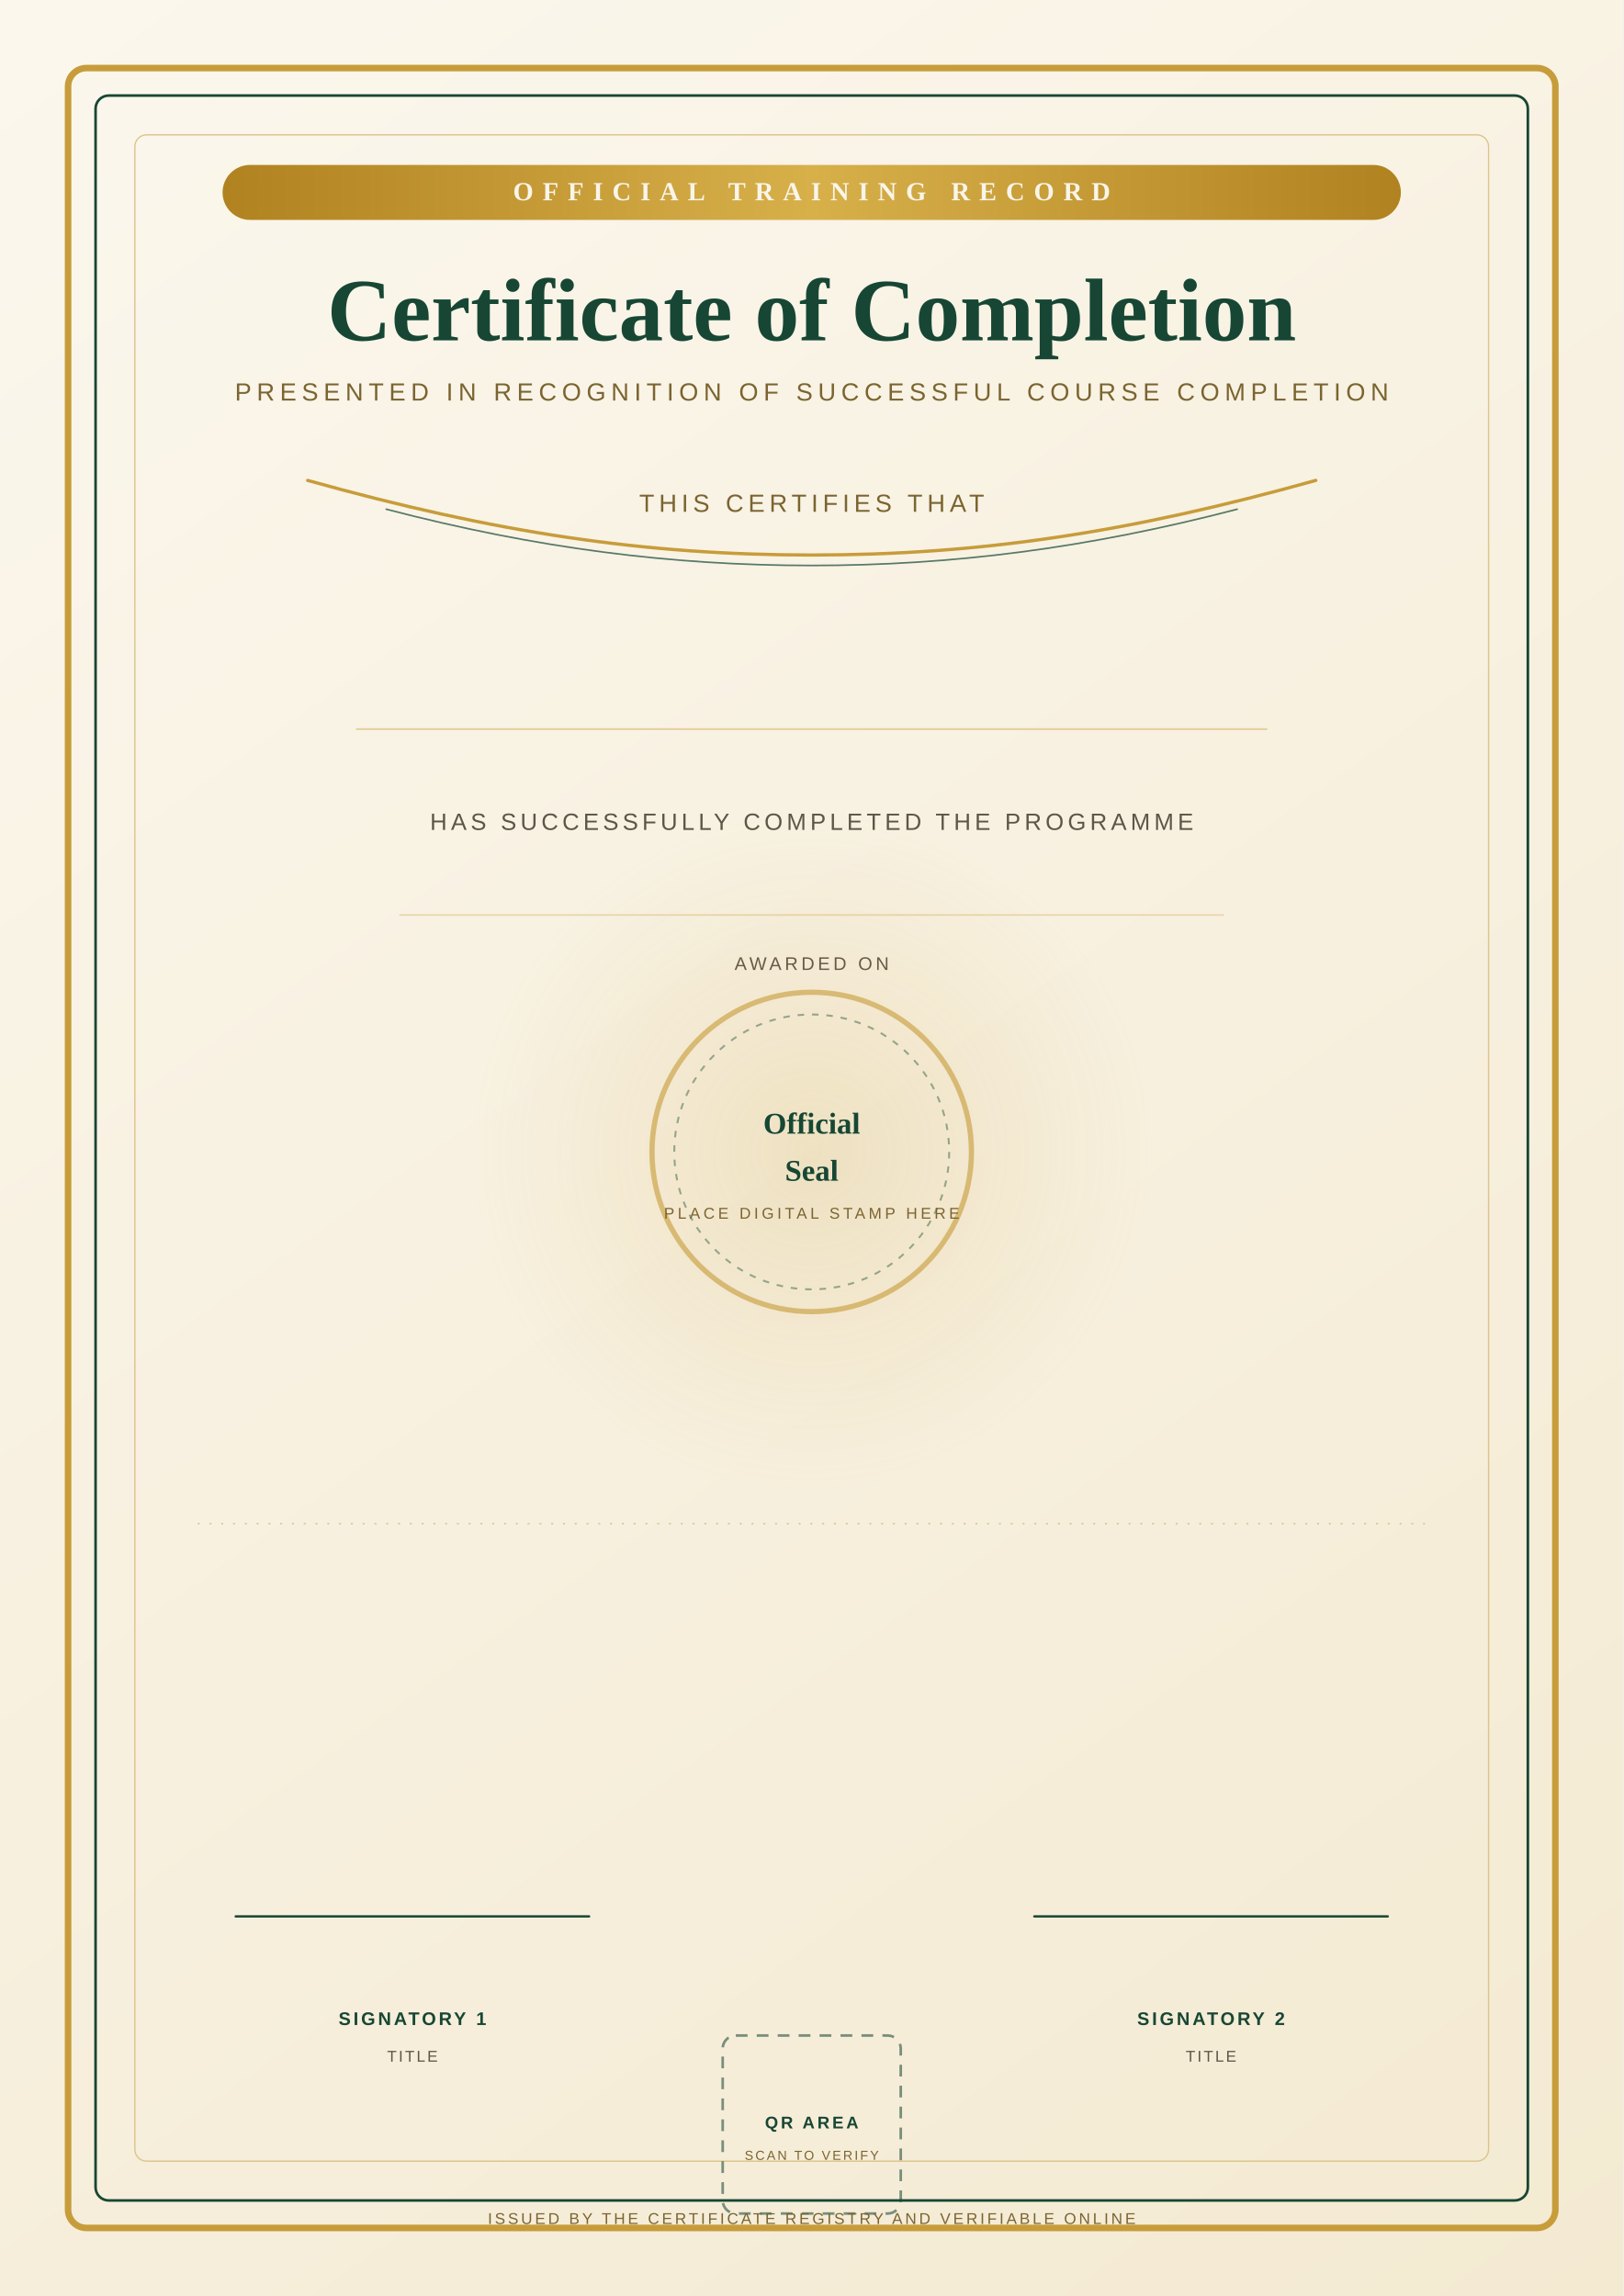
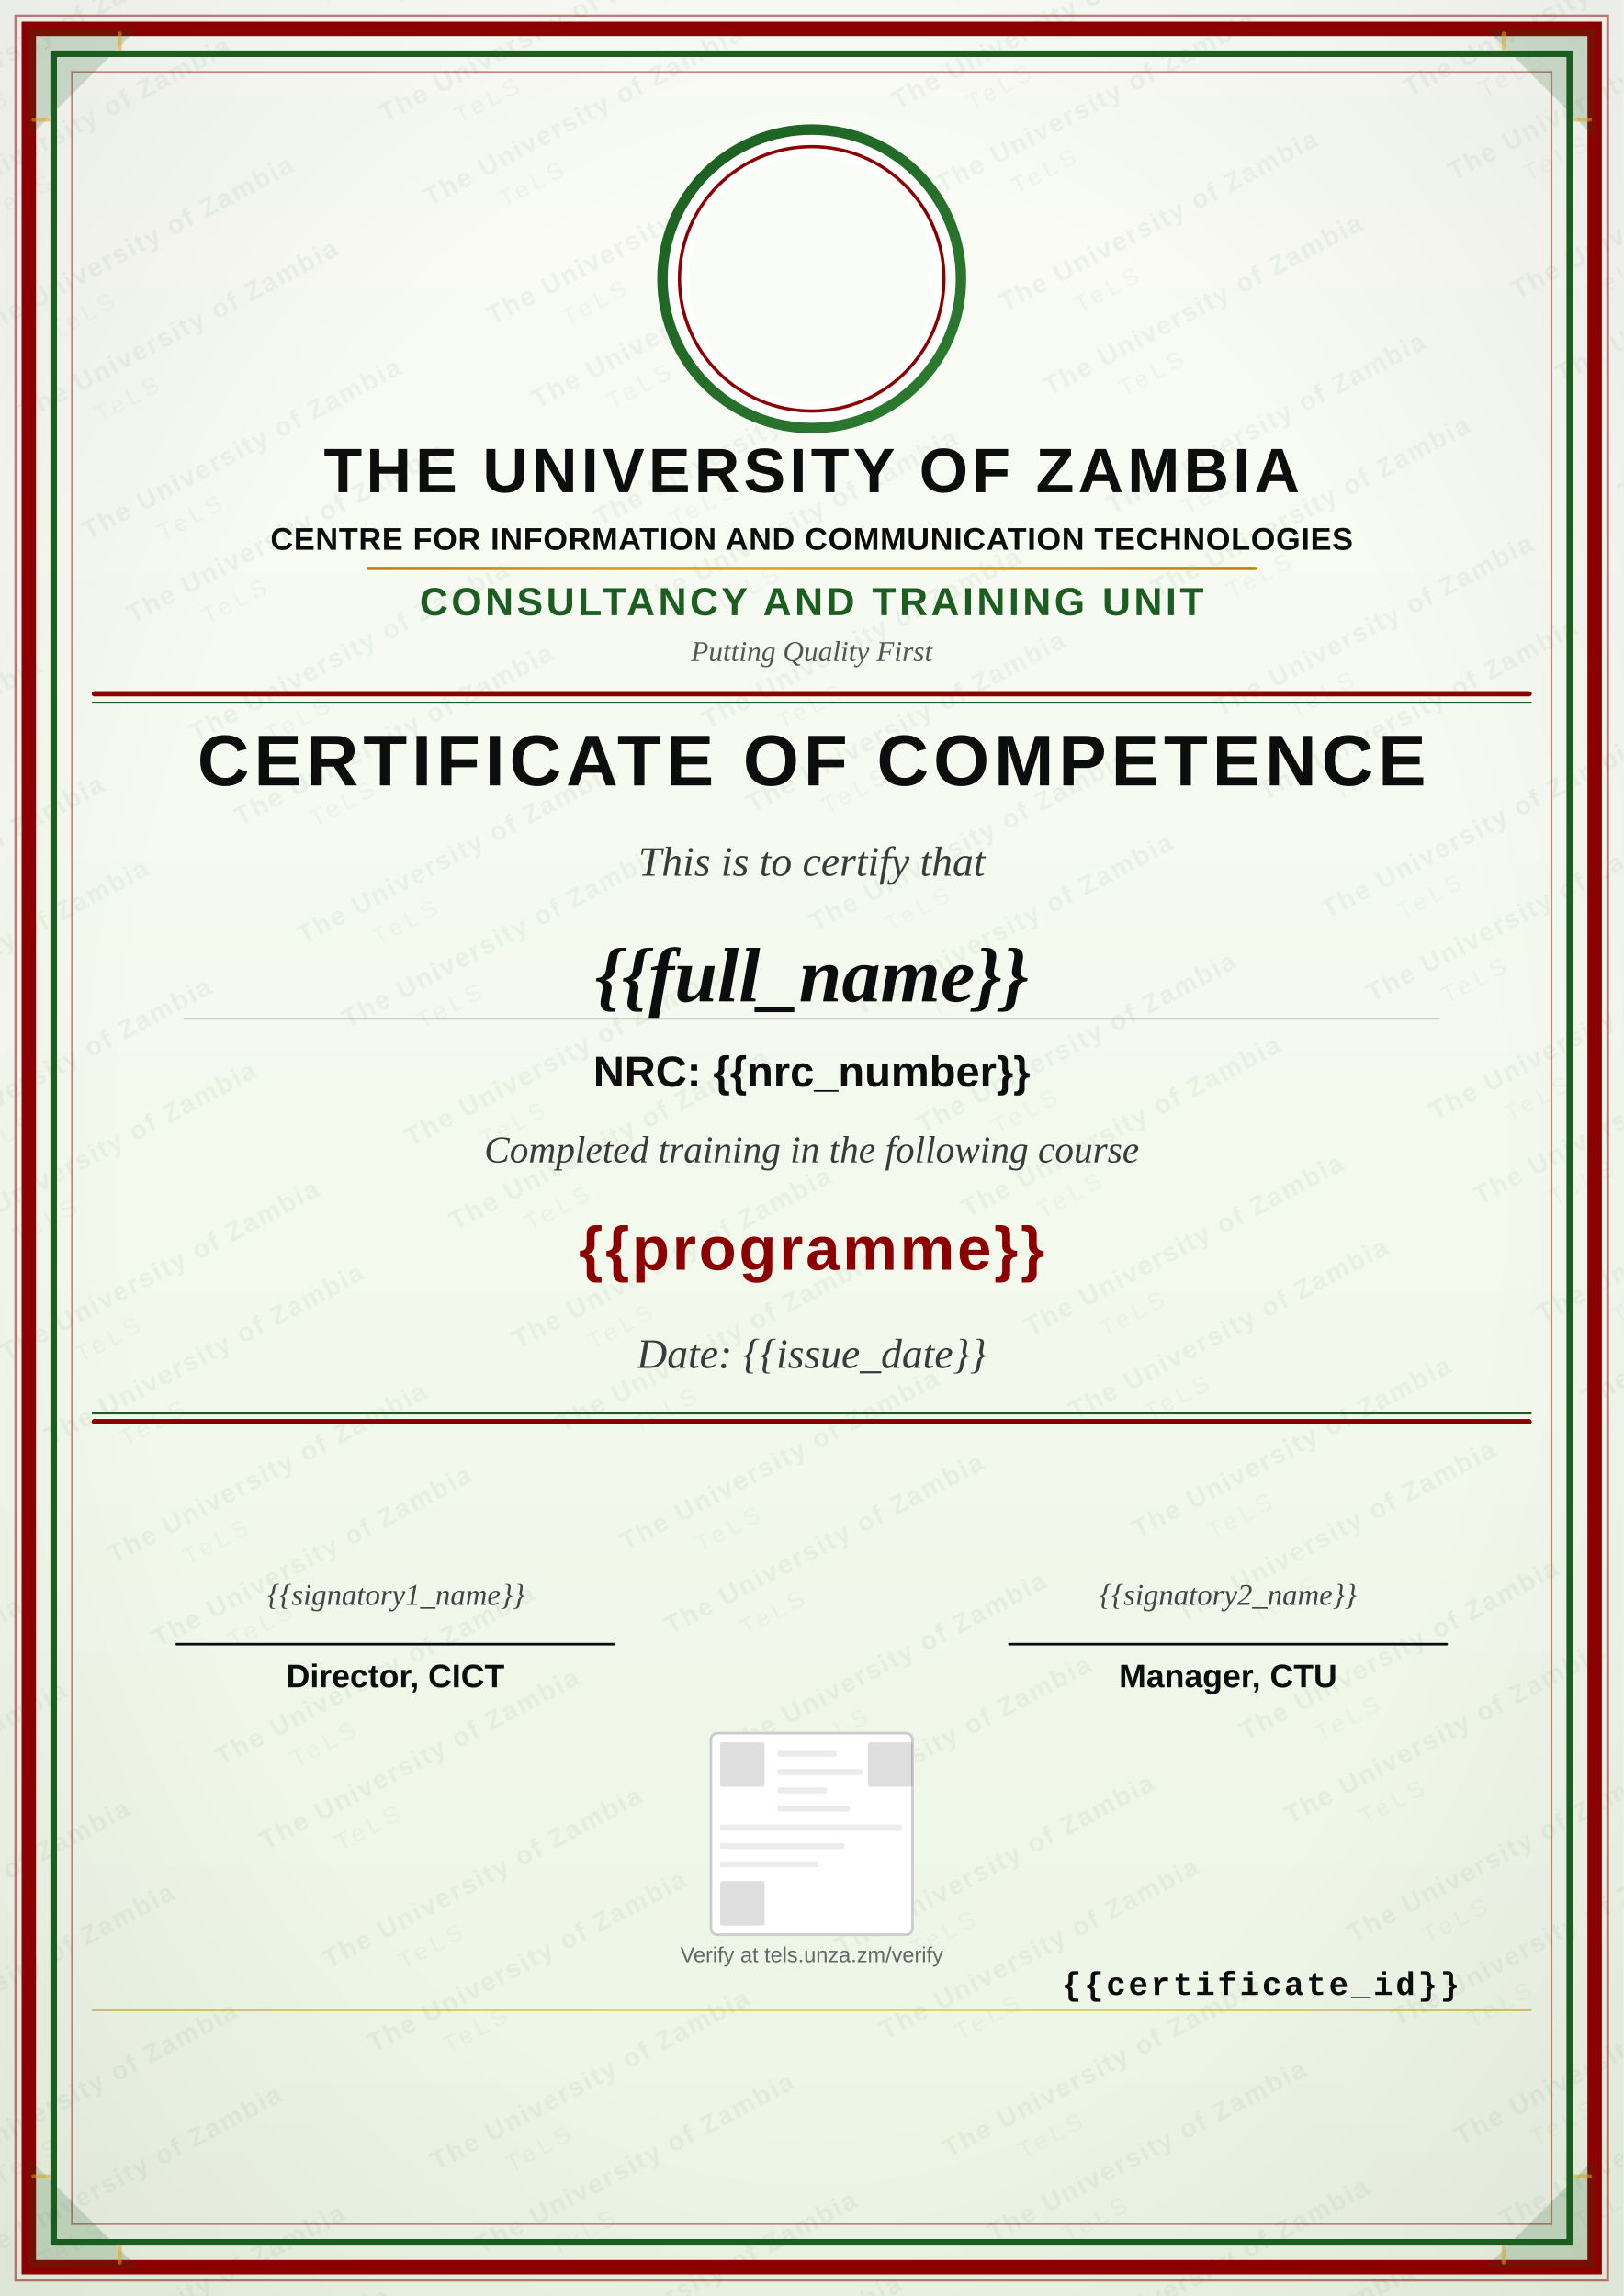
- <svg xmlns="http://www.w3.org/2000/svg" width="2480" height="3508" viewBox="0 0 2480 3508" fill="none">
+ <svg xmlns="http://www.w3.org/2000/svg" width="2480" height="3508" viewBox="0 0 2480 3508">
  <defs>
-     <linearGradient id="paper" x1="0" y1="0" x2="2480" y2="3508" gradientUnits="userSpaceOnUse">
-       <stop stop-color="#FBF7ED" />
-       <stop offset="1" stop-color="#F4EAD2" />
+     <linearGradient id="paper" x1="0" y1="0" x2="0" y2="3508" gradientUnits="userSpaceOnUse">
+       <stop offset="0" stop-color="#FAFCF6" />
+       <stop offset="0.5" stop-color="#F4F9EE" />
+       <stop offset="1" stop-color="#ECF5E4" />
    </linearGradient>
-     <linearGradient id="ribbon" x1="340" y1="294" x2="2140" y2="294" gradientUnits="userSpaceOnUse">
-       <stop stop-color="#B18220" />
-       <stop offset="0.5" stop-color="#D7B04A" />
-       <stop offset="1" stop-color="#B18220" />
+     <radialGradient id="vignette" cx="50%" cy="50%" r="70%">
+       <stop offset="60%" stop-color="#000000" stop-opacity="0" />
+       <stop offset="100%" stop-color="#000000" stop-opacity="0.06" />
+     </radialGradient>
+     <pattern id="wm" x="0" y="0" width="700" height="350" patternUnits="userSpaceOnUse" patternTransform="rotate(-28 1240 1754)">
+       <text x="0" y="65" font-family="Arial, Helvetica, sans-serif" font-size="40" font-weight="700" letter-spacing="3" fill="#1B5E20" fill-opacity="0.055">The University of Zambia</text>
+       <text x="100" y="120" font-family="Arial, Helvetica, sans-serif" font-size="36" letter-spacing="8" fill="#1B5E20" fill-opacity="0.04">TeLS</text>
+       <text x="0" y="210" font-family="Arial, Helvetica, sans-serif" font-size="40" font-weight="700" letter-spacing="3" fill="#1B5E20" fill-opacity="0.055">The University of Zambia</text>
+       <text x="100" y="265" font-family="Arial, Helvetica, sans-serif" font-size="36" letter-spacing="8" fill="#1B5E20" fill-opacity="0.04">TeLS</text>
+     </pattern>
+     <linearGradient id="gold" x1="0%" y1="0%" x2="100%" y2="0%">
+       <stop offset="0%" stop-color="#B8860B" />
+       <stop offset="35%" stop-color="#DAA520" />
+       <stop offset="65%" stop-color="#DAA520" />
+       <stop offset="100%" stop-color="#B8860B" />
    </linearGradient>
-     <radialGradient id="sealGlow" cx="0" cy="0" r="1" gradientUnits="userSpaceOnUse" gradientTransform="translate(1240 1760) rotate(90) scale(520 520)">
-       <stop stop-color="#C79C3A" stop-opacity="0.18" />
-       <stop offset="1" stop-color="#C79C3A" stop-opacity="0" />
-     </radialGradient>
+     <linearGradient id="crestRing" x1="0%" y1="0%" x2="100%" y2="100%">
+       <stop offset="0%" stop-color="#1B5E20" />
+       <stop offset="100%" stop-color="#2E7D32" />
+     </linearGradient>
  </defs>
  <rect width="2480" height="3508" fill="url(#paper)" />
-   <rect x="104" y="104" width="2272" height="3300" rx="28" stroke="#C79C3A" stroke-width="10" />
-   <rect x="146" y="146" width="2188" height="3216" rx="20" stroke="#174734" stroke-width="4" />
-   <rect x="206" y="206" width="2068" height="3096" rx="18" stroke="#DCC48B" stroke-width="2" />
-   <rect x="340" y="252" width="1800" height="84" rx="42" fill="url(#ribbon)" />
-   <text x="1240" y="306" fill="#F9F5EA" font-family="Georgia, 'Times New Roman', serif" font-size="40" font-weight="700" letter-spacing="14" text-anchor="middle">
-     OFFICIAL TRAINING RECORD
-   </text>
-   <text x="1240" y="520" fill="#174734" font-family="Georgia, 'Times New Roman', serif" font-size="136" font-weight="700" text-anchor="middle">
-     Certificate of Completion
-   </text>
-   <text x="1240" y="612" fill="#7B6430" font-family="Arial, Helvetica, sans-serif" font-size="38" letter-spacing="8" text-anchor="middle">
-     PRESENTED IN RECOGNITION OF SUCCESSFUL COURSE COMPLETION
-   </text>
-   <path d="M470 734C756 814 985 848 1240 848C1495 848 1724 814 2010 734" stroke="#C79C3A" stroke-width="5" stroke-linecap="round" />
-   <path d="M590 778C820 838 1027 864 1240 864C1453 864 1660 838 1890 778" stroke="#174734" stroke-width="2.5" stroke-linecap="round" stroke-opacity="0.7" />
-   <text x="1240" y="782" fill="#7B6430" font-family="Arial, Helvetica, sans-serif" font-size="38" letter-spacing="7" text-anchor="middle">
-     THIS CERTIFIES THAT
-   </text>
-   <line x1="544" y1="1114" x2="1936" y2="1114" stroke="#C79C3A" stroke-width="3" stroke-opacity="0.38" />
-   <text x="1240" y="1268" fill="#5D5648" font-family="Arial, Helvetica, sans-serif" font-size="36" letter-spacing="6" text-anchor="middle">
-     HAS SUCCESSFULLY COMPLETED THE PROGRAMME
-   </text>
-   <line x1="610" y1="1398" x2="1870" y2="1398" stroke="#C79C3A" stroke-width="2.5" stroke-opacity="0.32" />
-   <text x="1240" y="1482" fill="#5D5648" font-family="Arial, Helvetica, sans-serif" font-size="28" letter-spacing="5" text-anchor="middle">
-     AWARDED ON
-   </text>
-   <circle cx="1240" cy="1760" r="520" fill="url(#sealGlow)" />
-   <circle cx="1240" cy="1760" r="244" stroke="#C79C3A" stroke-width="8" stroke-opacity="0.62" />
-   <circle cx="1240" cy="1760" r="210" stroke="#174734" stroke-width="3" stroke-dasharray="10 12" stroke-opacity="0.42" />
-   <text x="1240" y="1732" fill="#174734" font-family="Georgia, 'Times New Roman', serif" font-size="46" font-weight="700" text-anchor="middle">
-     Official
-   </text>
-   <text x="1240" y="1804" fill="#174734" font-family="Georgia, 'Times New Roman', serif" font-size="46" font-weight="700" text-anchor="middle">
-     Seal
-   </text>
-   <text x="1240" y="1862" fill="#7B6430" font-family="Arial, Helvetica, sans-serif" font-size="24" letter-spacing="5" text-anchor="middle">
-     PLACE DIGITAL STAMP HERE
-   </text>
-   <path d="M302 2328H2178" stroke="#D3BF8A" stroke-width="2" stroke-dasharray="3 15" />
-   <path d="M360 2928H900" stroke="#174734" stroke-width="3.5" stroke-linecap="round" />
-   <path d="M1580 2928H2120" stroke="#174734" stroke-width="3.5" stroke-linecap="round" />
-   <text x="630" y="3094" fill="#174734" font-family="Arial, Helvetica, sans-serif" font-size="28" font-weight="700" letter-spacing="4" text-anchor="middle">
-     SIGNATORY 1
-   </text>
-   <text x="630" y="3150" fill="#5D5648" font-family="Arial, Helvetica, sans-serif" font-size="24" letter-spacing="3" text-anchor="middle">
-     TITLE
-   </text>
-   <text x="1850" y="3094" fill="#174734" font-family="Arial, Helvetica, sans-serif" font-size="28" font-weight="700" letter-spacing="4" text-anchor="middle">
-     SIGNATORY 2
-   </text>
-   <text x="1850" y="3150" fill="#5D5648" font-family="Arial, Helvetica, sans-serif" font-size="24" letter-spacing="3" text-anchor="middle">
-     TITLE
-   </text>
-   <rect x="1104" y="3110" width="272" height="272" rx="20" stroke="#174734" stroke-width="4" stroke-dasharray="18 14" stroke-opacity="0.56" />
-   <text x="1240" y="3252" fill="#174734" font-family="Arial, Helvetica, sans-serif" font-size="26" font-weight="700" letter-spacing="4" text-anchor="middle">
-     QR AREA
-   </text>
-   <text x="1240" y="3300" fill="#7B6430" font-family="Arial, Helvetica, sans-serif" font-size="20" letter-spacing="3" text-anchor="middle">
-     SCAN TO VERIFY
-   </text>
-   <text x="1240" y="3398" fill="#7B6430" font-family="Arial, Helvetica, sans-serif" font-size="24" letter-spacing="4" text-anchor="middle">
-     ISSUED BY THE CERTIFICATE REGISTRY AND VERIFIABLE ONLINE
-   </text>
+   <rect width="2480" height="3508" fill="url(#wm)" />
+   <rect width="2480" height="3508" fill="url(#vignette)" />
+   <rect x="24" y="24" width="2432" height="3460" stroke="#8B0000" stroke-width="4" fill="none" stroke-opacity="0.5" />
+   <rect x="44" y="44" width="2392" height="3420" stroke="#8B0000" stroke-width="22" fill="none" />
+   <rect x="82" y="82" width="2316" height="3344" stroke="#1B5E20" stroke-width="10" fill="none" />
+   <rect x="110" y="110" width="2260" height="3288" stroke="#8B0000" stroke-width="3" fill="none" stroke-opacity="0.45" />
+   <polygon points="44,44  210,44  44,210" fill="#1B5E20" fill-opacity="0.18" />
+   <polygon points="2436,44  2270,44  2436,210" fill="#1B5E20" fill-opacity="0.18" />
+   <polygon points="44,3464  210,3464  44,3298" fill="#1B5E20" fill-opacity="0.18" />
+   <polygon points="2436,3464  2270,3464  2436,3298" fill="#1B5E20" fill-opacity="0.18" />
+   <g fill="#DAA520" fill-opacity="0.55">
+     <rect x="48" y="180" width="30" height="6" rx="3" />
+     <rect x="180" y="48" width="6" height="30" rx="3" />
+     <rect x="2402" y="180" width="30" height="6" rx="3" />
+     <rect x="2294" y="48" width="6" height="30" rx="3" />
+     <rect x="48" y="3322" width="30" height="6" rx="3" />
+     <rect x="180" y="3430" width="6" height="30" rx="3" />
+     <rect x="2402" y="3322" width="30" height="6" rx="3" />
+     <rect x="2294" y="3430" width="6" height="30" rx="3" />
+   </g>
+   <circle cx="1240" cy="426" r="228" fill="#FFFFFF" stroke="url(#crestRing)" stroke-width="16" />
+   <circle cx="1240" cy="426" r="202" fill="#FFFFFF" stroke="#8B0000" stroke-width="5" />
+   <circle cx="1240" cy="426" r="188" fill="#FAFCF8" />
+   <text x="1240" y="752" font-family="Arial, Helvetica, sans-serif" font-size="96" font-weight="900" letter-spacing="6" fill="#0D0D0D" text-anchor="middle">THE UNIVERSITY OF ZAMBIA</text>
+   <text x="1240" y="840" font-family="Arial, Helvetica, sans-serif" font-size="48" font-weight="700" letter-spacing="1" fill="#0D0D0D" text-anchor="middle">CENTRE FOR INFORMATION AND COMMUNICATION TECHNOLOGIES</text>
+   <rect x="560" y="866" width="1360" height="5" rx="2.5" fill="url(#gold)" />
+   <text x="1240" y="940" font-family="Arial, Helvetica, sans-serif" font-size="60" font-weight="700" letter-spacing="5" fill="#1B5E20" text-anchor="middle">CONSULTANCY AND TRAINING UNIT</text>
+   <text x="1240" y="1010" font-family="Georgia, 'Times New Roman', serif" font-size="44" font-style="italic" fill="#555555" text-anchor="middle">Putting Quality First</text>
+   <rect x="140" y="1056" width="2200" height="8" rx="4" fill="#8B0000" />
+   <rect x="140" y="1072" width="2200" height="3" rx="1.5" fill="#1B5E20" />
+   <text x="1240" y="1200" font-family="Arial, Helvetica, sans-serif" font-size="110" font-weight="900" letter-spacing="7" fill="#0D0D0D" text-anchor="middle">CERTIFICATE OF COMPETENCE</text>
+   <text x="1240" y="1338" font-family="Georgia, 'Times New Roman', serif" font-size="64" font-style="italic" fill="#3A3A3A" text-anchor="middle">This is to certify that</text>
+   <text x="1240" y="1530" font-family="Georgia, 'Times New Roman', serif" font-size="118" font-style="italic" font-weight="700" fill="#0D0D0D" text-anchor="middle">{{full_name}}</text>
+   <rect x="280" y="1555" width="1920" height="3" rx="1.5" fill="#0D0D0D" fill-opacity="0.2" />
+   <text x="1240" y="1660" font-family="Arial, Helvetica, sans-serif" font-size="66" font-weight="700" fill="#0D0D0D" text-anchor="middle">NRC: {{nrc_number}}</text>
+   <text x="1240" y="1776" font-family="Georgia, 'Times New Roman', serif" font-size="58" font-style="italic" fill="#3A3A3A" text-anchor="middle">Completed training in the following course</text>
+   <text x="1240" y="1940" font-family="Arial, Helvetica, sans-serif" font-size="94" font-weight="900" letter-spacing="4" fill="#8B0000" text-anchor="middle">{{programme}}</text>
+   <text x="1240" y="2090" font-family="Georgia, 'Times New Roman', serif" font-size="64" font-style="italic" fill="#3A3A3A" text-anchor="middle">Date:  {{issue_date}}</text>
+   <rect x="140" y="2158" width="2200" height="3" rx="1.5" fill="#1B5E20" />
+   <rect x="140" y="2168" width="2200" height="8" rx="4" fill="#8B0000" />
+   <text x="605" y="2452" font-family="Georgia, 'Times New Roman', serif" font-size="46" font-style="italic" fill="#444444" text-anchor="middle">{{signatory1_name}}</text>
+   <rect x="268" y="2510" width="672" height="4" rx="2" fill="#0D0D0D" />
+   <text x="604" y="2578" font-family="Arial, Helvetica, sans-serif" font-size="50" font-weight="700" fill="#0D0D0D" text-anchor="middle">Director, CICT</text>
+   <text x="1876" y="2452" font-family="Georgia, 'Times New Roman', serif" font-size="46" font-style="italic" fill="#444444" text-anchor="middle">{{signatory2_name}}</text>
+   <rect x="1540" y="2510" width="672" height="4" rx="2" fill="#0D0D0D" />
+   <text x="1876" y="2578" font-family="Arial, Helvetica, sans-serif" font-size="50" font-weight="700" fill="#0D0D0D" text-anchor="middle">Manager, CTU</text>
+   <rect x="1086" y="2648" width="308" height="308" rx="10" fill="#FFFFFF" stroke="#CCCCCC" stroke-width="4" />
+   <rect x="1100" y="2662" width="68" height="68" rx="3" fill="#222" fill-opacity="0.15" />
+   <rect x="1326" y="2662" width="68" height="68" rx="3" fill="#222" fill-opacity="0.15" />
+   <rect x="1100" y="2874" width="68" height="68" rx="3" fill="#222" fill-opacity="0.15" />
+   <rect x="1188" y="2675" width="90" height="9" rx="2" fill="#333" fill-opacity="0.1" />
+   <rect x="1188" y="2703" width="130" height="9" rx="2" fill="#333" fill-opacity="0.1" />
+   <rect x="1188" y="2731" width="75" height="9" rx="2" fill="#333" fill-opacity="0.1" />
+   <rect x="1188" y="2759" width="110" height="9" rx="2" fill="#333" fill-opacity="0.1" />
+   <rect x="1100" y="2788" width="278" height="9" rx="2" fill="#333" fill-opacity="0.09" />
+   <rect x="1100" y="2816" width="190" height="9" rx="2" fill="#333" fill-opacity="0.09" />
+   <rect x="1100" y="2844" width="150" height="9" rx="2" fill="#333" fill-opacity="0.09" />
+   <text x="1240" y="2998" font-family="Arial, Helvetica, sans-serif" font-size="33" fill="#666666" text-anchor="middle">Verify at tels.unza.zm/verify</text>
+   <text x="2230" y="3048" font-family="'Courier New', Courier, monospace" font-size="50" font-weight="700" letter-spacing="4" fill="#0D0D0D" text-anchor="end">{{certificate_id}}</text>
+   <rect x="140" y="3070" width="2200" height="3" rx="1.5" fill="url(#gold)" fill-opacity="0.5" />
</svg>
